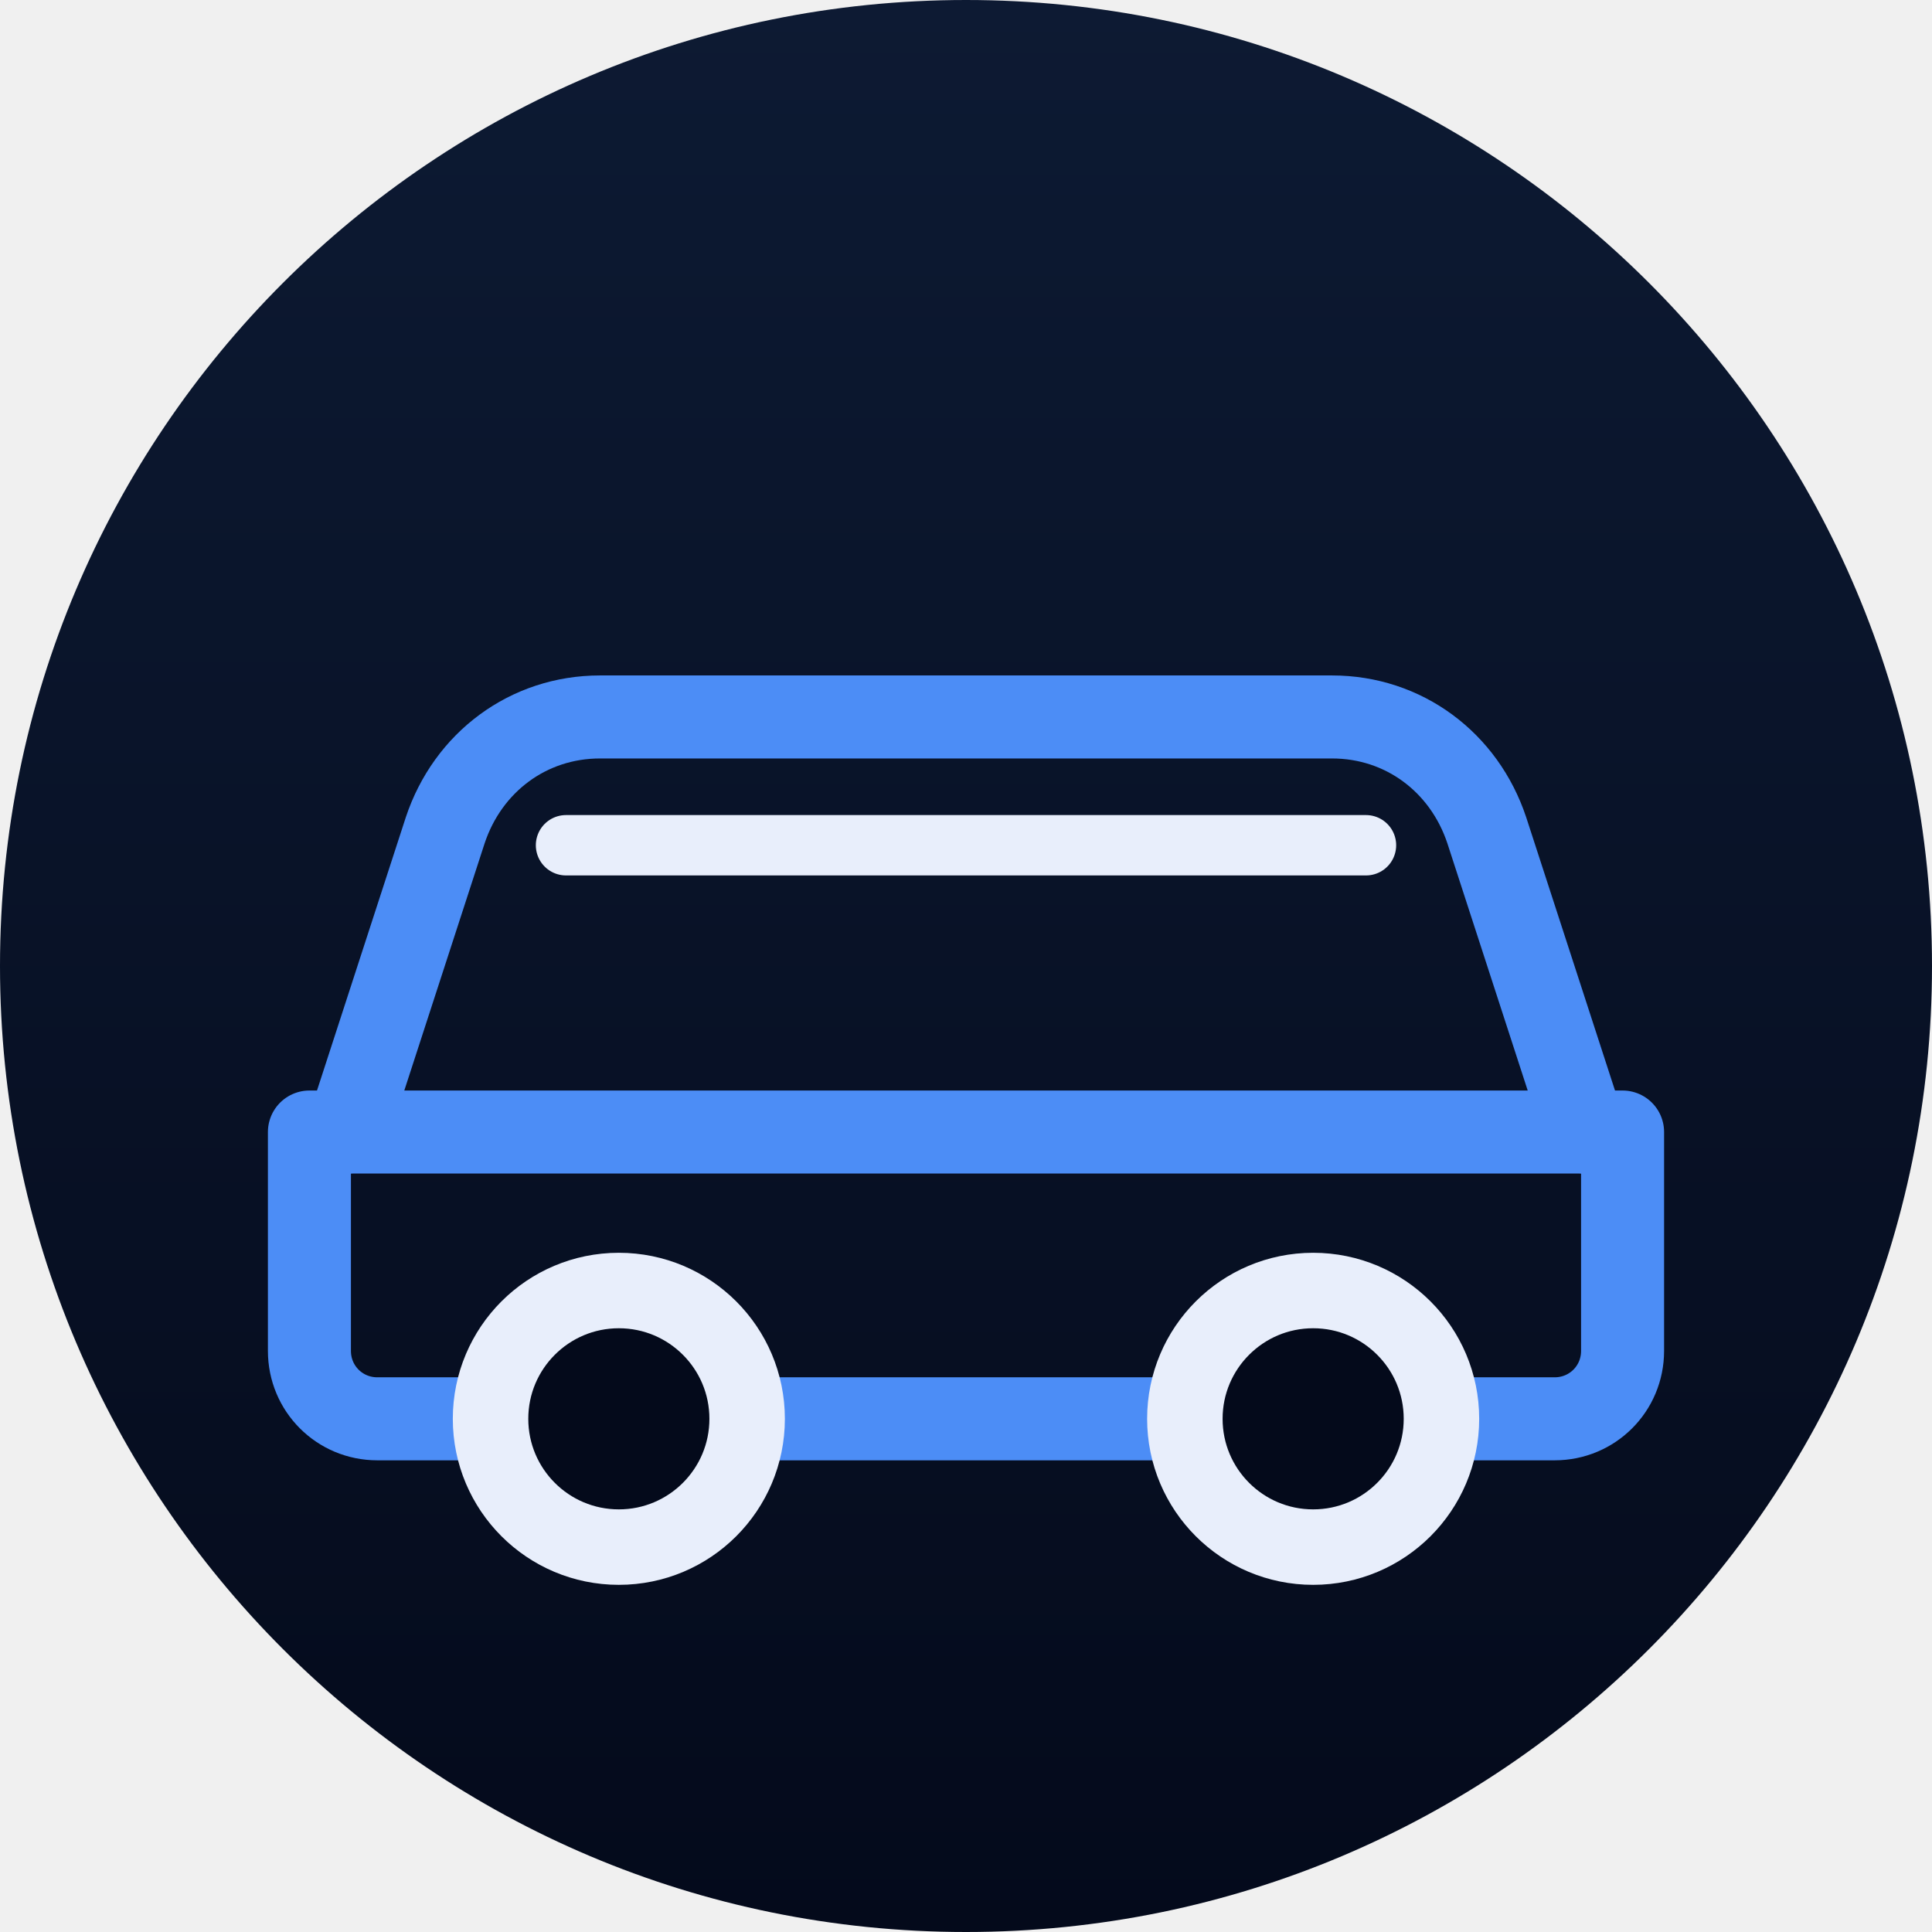
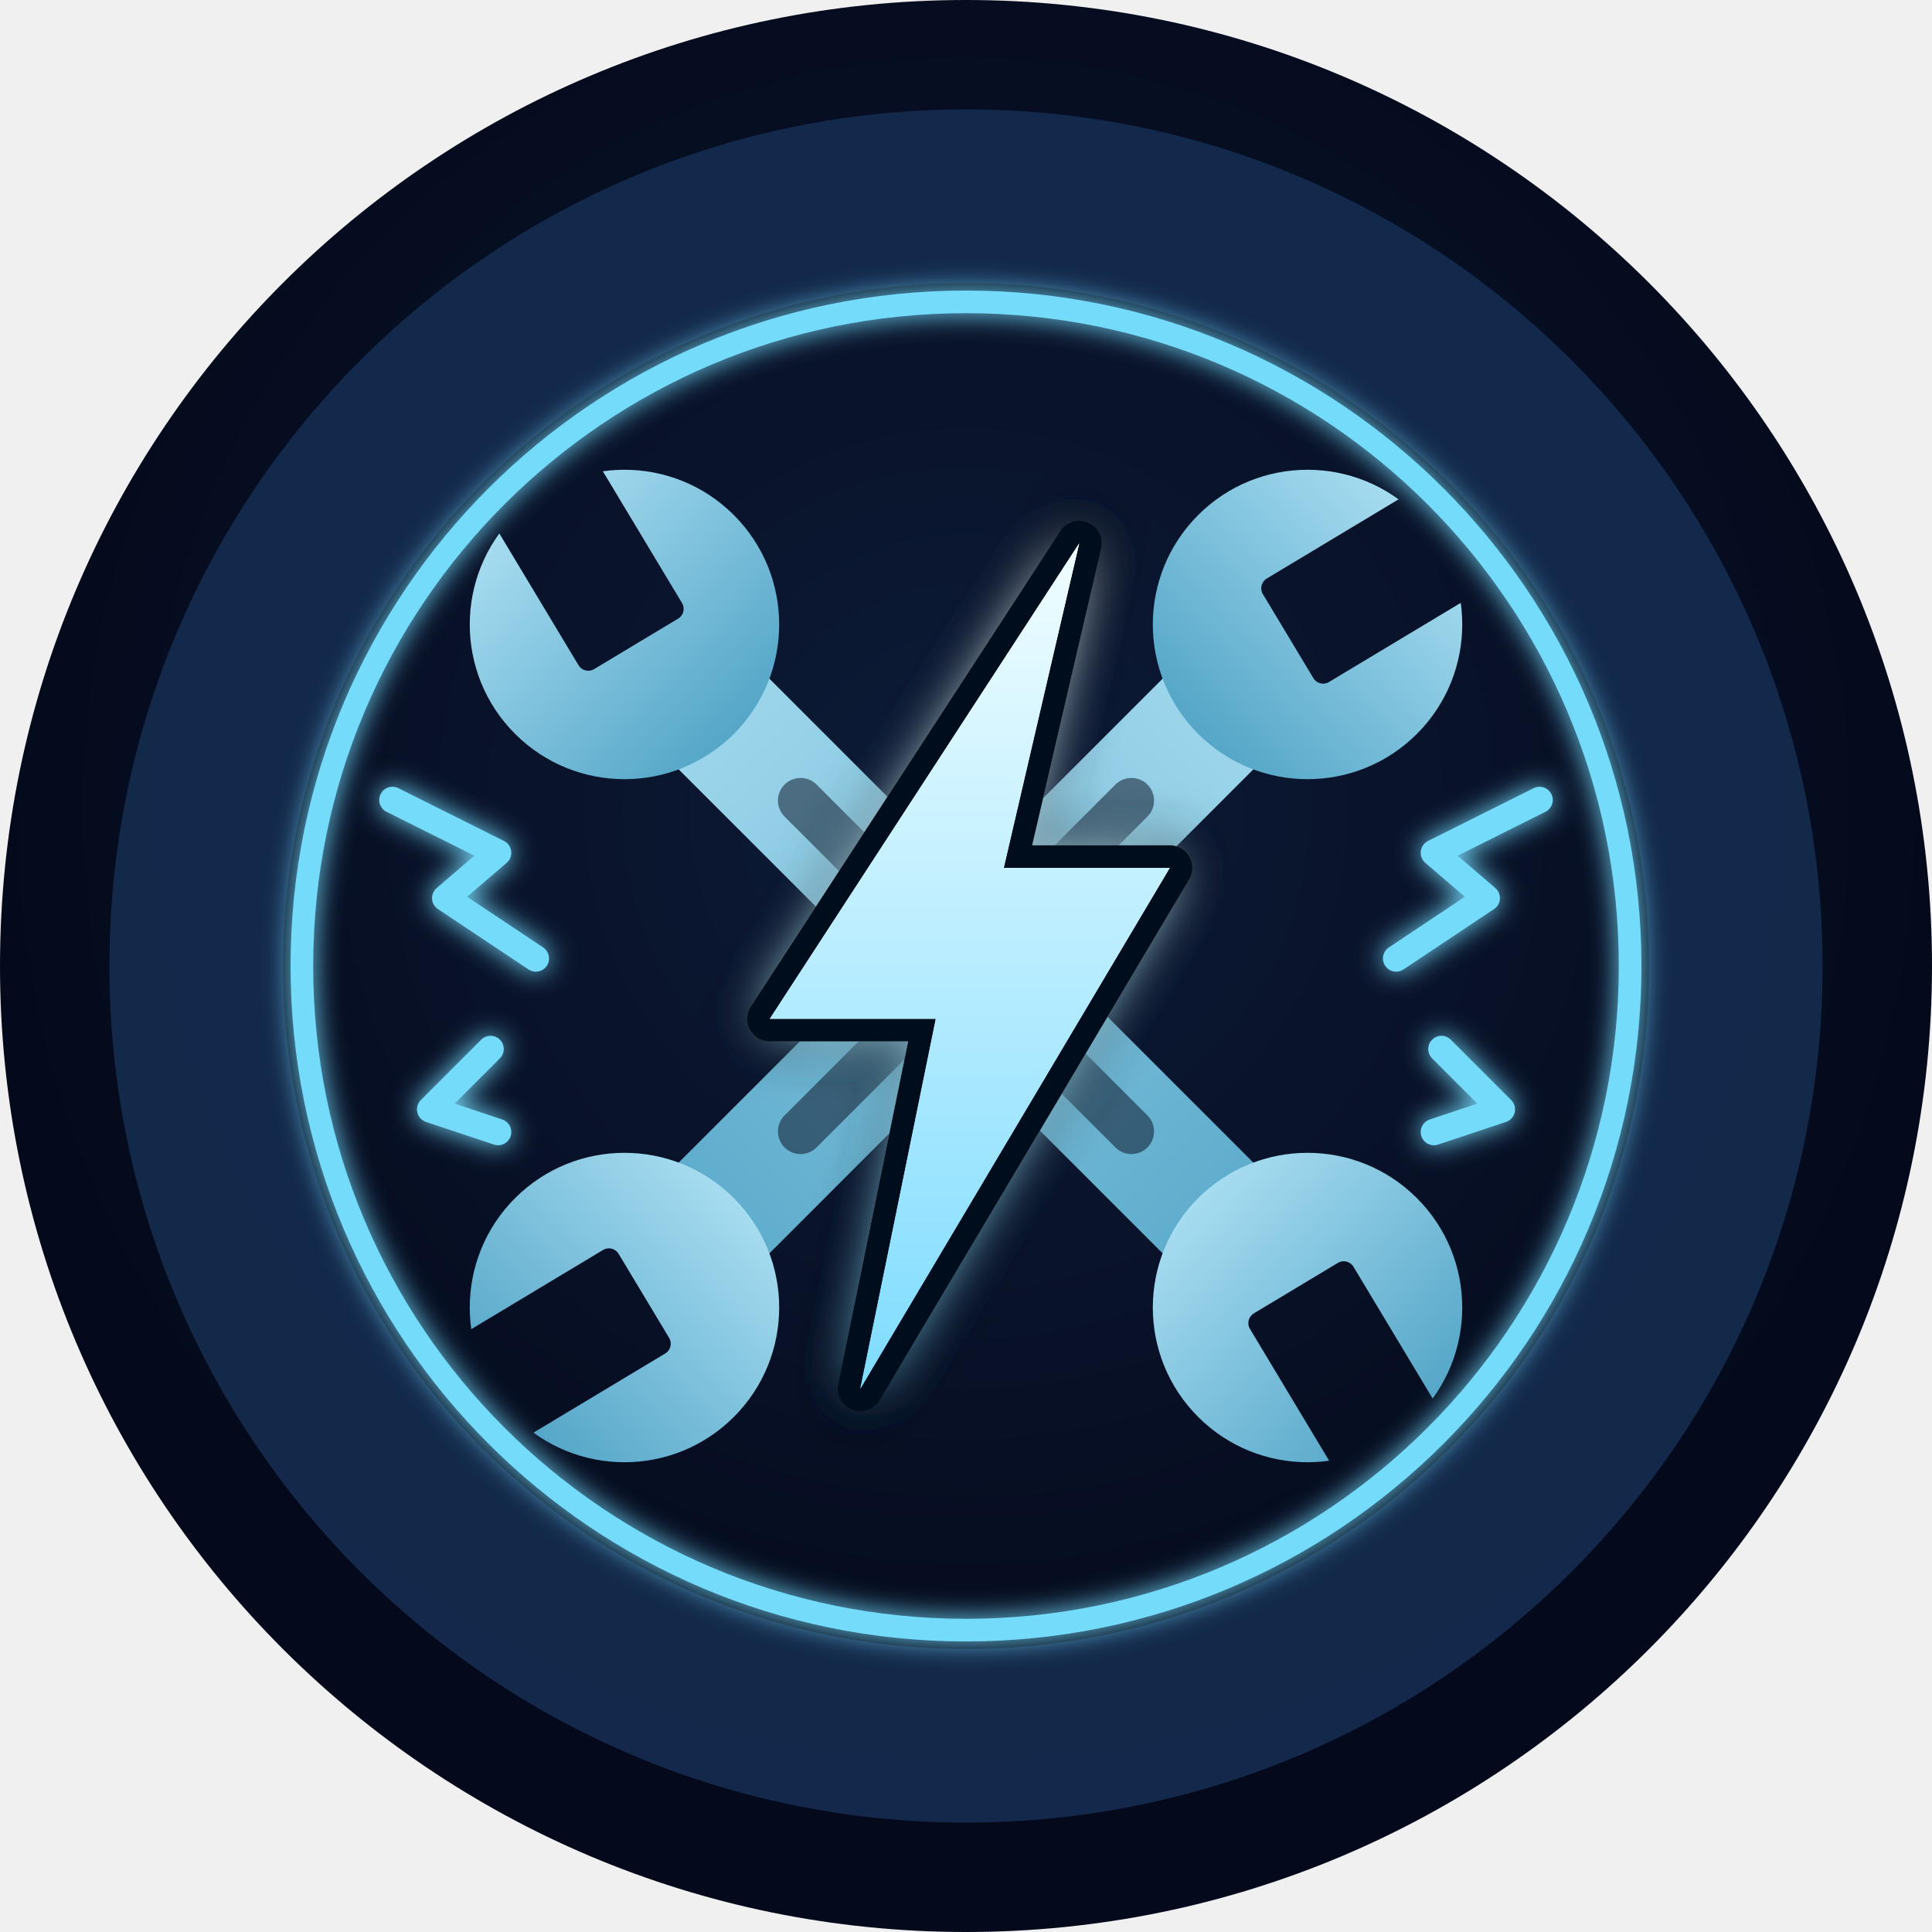
<svg xmlns="http://www.w3.org/2000/svg" viewBox="0 0 512 512">
  <defs>
-     <linearGradient id="g" x1="0" y1="0" x2="0" y2="1">
-       <stop offset="0" stop-color="#0d1a33" />
-       <stop offset="1" stop-color="#040a1b" />
+     <radialGradient id="abg" cx="50%" cy="42%" r="56%">
+       <stop offset="0" stop-color="#0d1c38" />
+       <stop offset=".6" stop-color="#070f24" />
+       <stop offset=".9" stop-color="#040a1b" />
+     </radialGradient>
+     <linearGradient id="awr" x1="0" y1="0" x2="0" y2="1">
+       <stop offset="0" stop-color="#a6dcf0" />
+       <stop offset="1" stop-color="#55a6c8" />
    </linearGradient>
+     <linearGradient id="abo" x1="0" y1="0" x2="0" y2="1">
+       <stop offset="0" stop-color="#f0fdff" />
+       <stop offset="1" stop-color="#7fdcff" />
+     </linearGradient>
+     <filter id="agl" x="-30%" y="-30%" width="160%" height="160%">
+       <feGaussianBlur stdDeviation="7" result="b" />
+       <feMerge>
+         <feMergeNode in="b" />
+         <feMergeNode in="SourceGraphic" />
+       </feMerge>
+     </filter>
+     <filter id="ags" x="-30%" y="-30%" width="160%" height="160%">
+       <feGaussianBlur stdDeviation="3.5" result="b" />
+       <feMerge>
+         <feMergeNode in="b" />
+         <feMergeNode in="SourceGraphic" />
+       </feMerge>
+     </filter>
+     <mask id="amk" maskUnits="userSpaceOnUse" x="-200" y="-200" width="400" height="400">
+       <rect x="-200" y="-200" width="400" height="400" fill="#fff" />
+       <g fill="#000">
+         <rect x="-16" y="-184" width="32" height="62" rx="3" transform="rotate(14 0 -128)" />
+         <rect x="-16" y="122" width="32" height="62" rx="3" transform="rotate(14 0 128)" />
+       </g>
+     </mask>
+     <g id="awrench" mask="url(#amk)">
+       <rect x="-17" y="-122" width="34" height="244" rx="15" fill="url(#awr)" />
+       <circle cx="0" cy="-128" r="41" fill="url(#awr)" />
+       <circle cx="0" cy="128" r="41" fill="url(#awr)" />
+     </g>
+     <g id="aslot">
+       <rect x="-6" y="-68" width="12" height="136" rx="6" fill="#040a1b" opacity=".5" />
+     </g>
  </defs>
-   <circle cx="256" cy="256" r="256" fill="url(#g)" />
-   <g fill="none" stroke="#4c8df6" stroke-width="22" stroke-linecap="round" stroke-linejoin="round">
-     <path d="M92 300l26-80c6-18 22-30 41-30h194c19 0 35 12 41 30l26 80" />
-     <path d="M82 300h348v58c0 10-8 18-18 18H100c-10 0-18-8-18-18z" />
+   <circle cx="256" cy="256" r="256" fill="url(#abg)" />
+   <circle cx="256" cy="256" r="204" fill="none" stroke="#142a4d" stroke-width="46" opacity=".95" />
+   <circle cx="256" cy="256" r="176" fill="none" stroke="#75dbfb" stroke-width="6" filter="url(#ags)" />
+   <g transform="translate(256 256)">
+     <g transform="rotate(45)">
+       <use href="#awrench" />
+       <use href="#aslot" />
+     </g>
+     <g transform="rotate(-45)">
+       <use href="#awrench" />
+       <use href="#aslot" />
+     </g>
+     <g fill="none" stroke="#75dbfb" stroke-width="7" stroke-linecap="round" stroke-linejoin="round" filter="url(#ags)">
+       <path d="M-152 -44l28 14-14 12 24 16" />
+       <path d="M-126 22l-16 16 18 6" />
+       <path d="M152 -44l-28 14 14 12-24 16" />
+       <path d="M126 22l16 16-18 6" />
+     </g>
+     <path d="M30 -112L-52 14h44L-28 112 54 -26H10Z" fill="url(#abo)" stroke="#040a1b" stroke-width="12" stroke-linejoin="round" paint-order="stroke" filter="url(#agl)" />
+     <path d="M30 -112L-52 14h44L-28 112 54 -26H10Z" fill="url(#abo)" />
  </g>
-   <circle cx="164" cy="376" r="34" fill="#040a1b" stroke="#e8eefb" stroke-width="20" />
-   <circle cx="348" cy="376" r="34" fill="#040a1b" stroke="#e8eefb" stroke-width="20" />
-   <path d="M150 224h212" stroke="#e8eefb" stroke-width="16" stroke-linecap="round" />
</svg>
